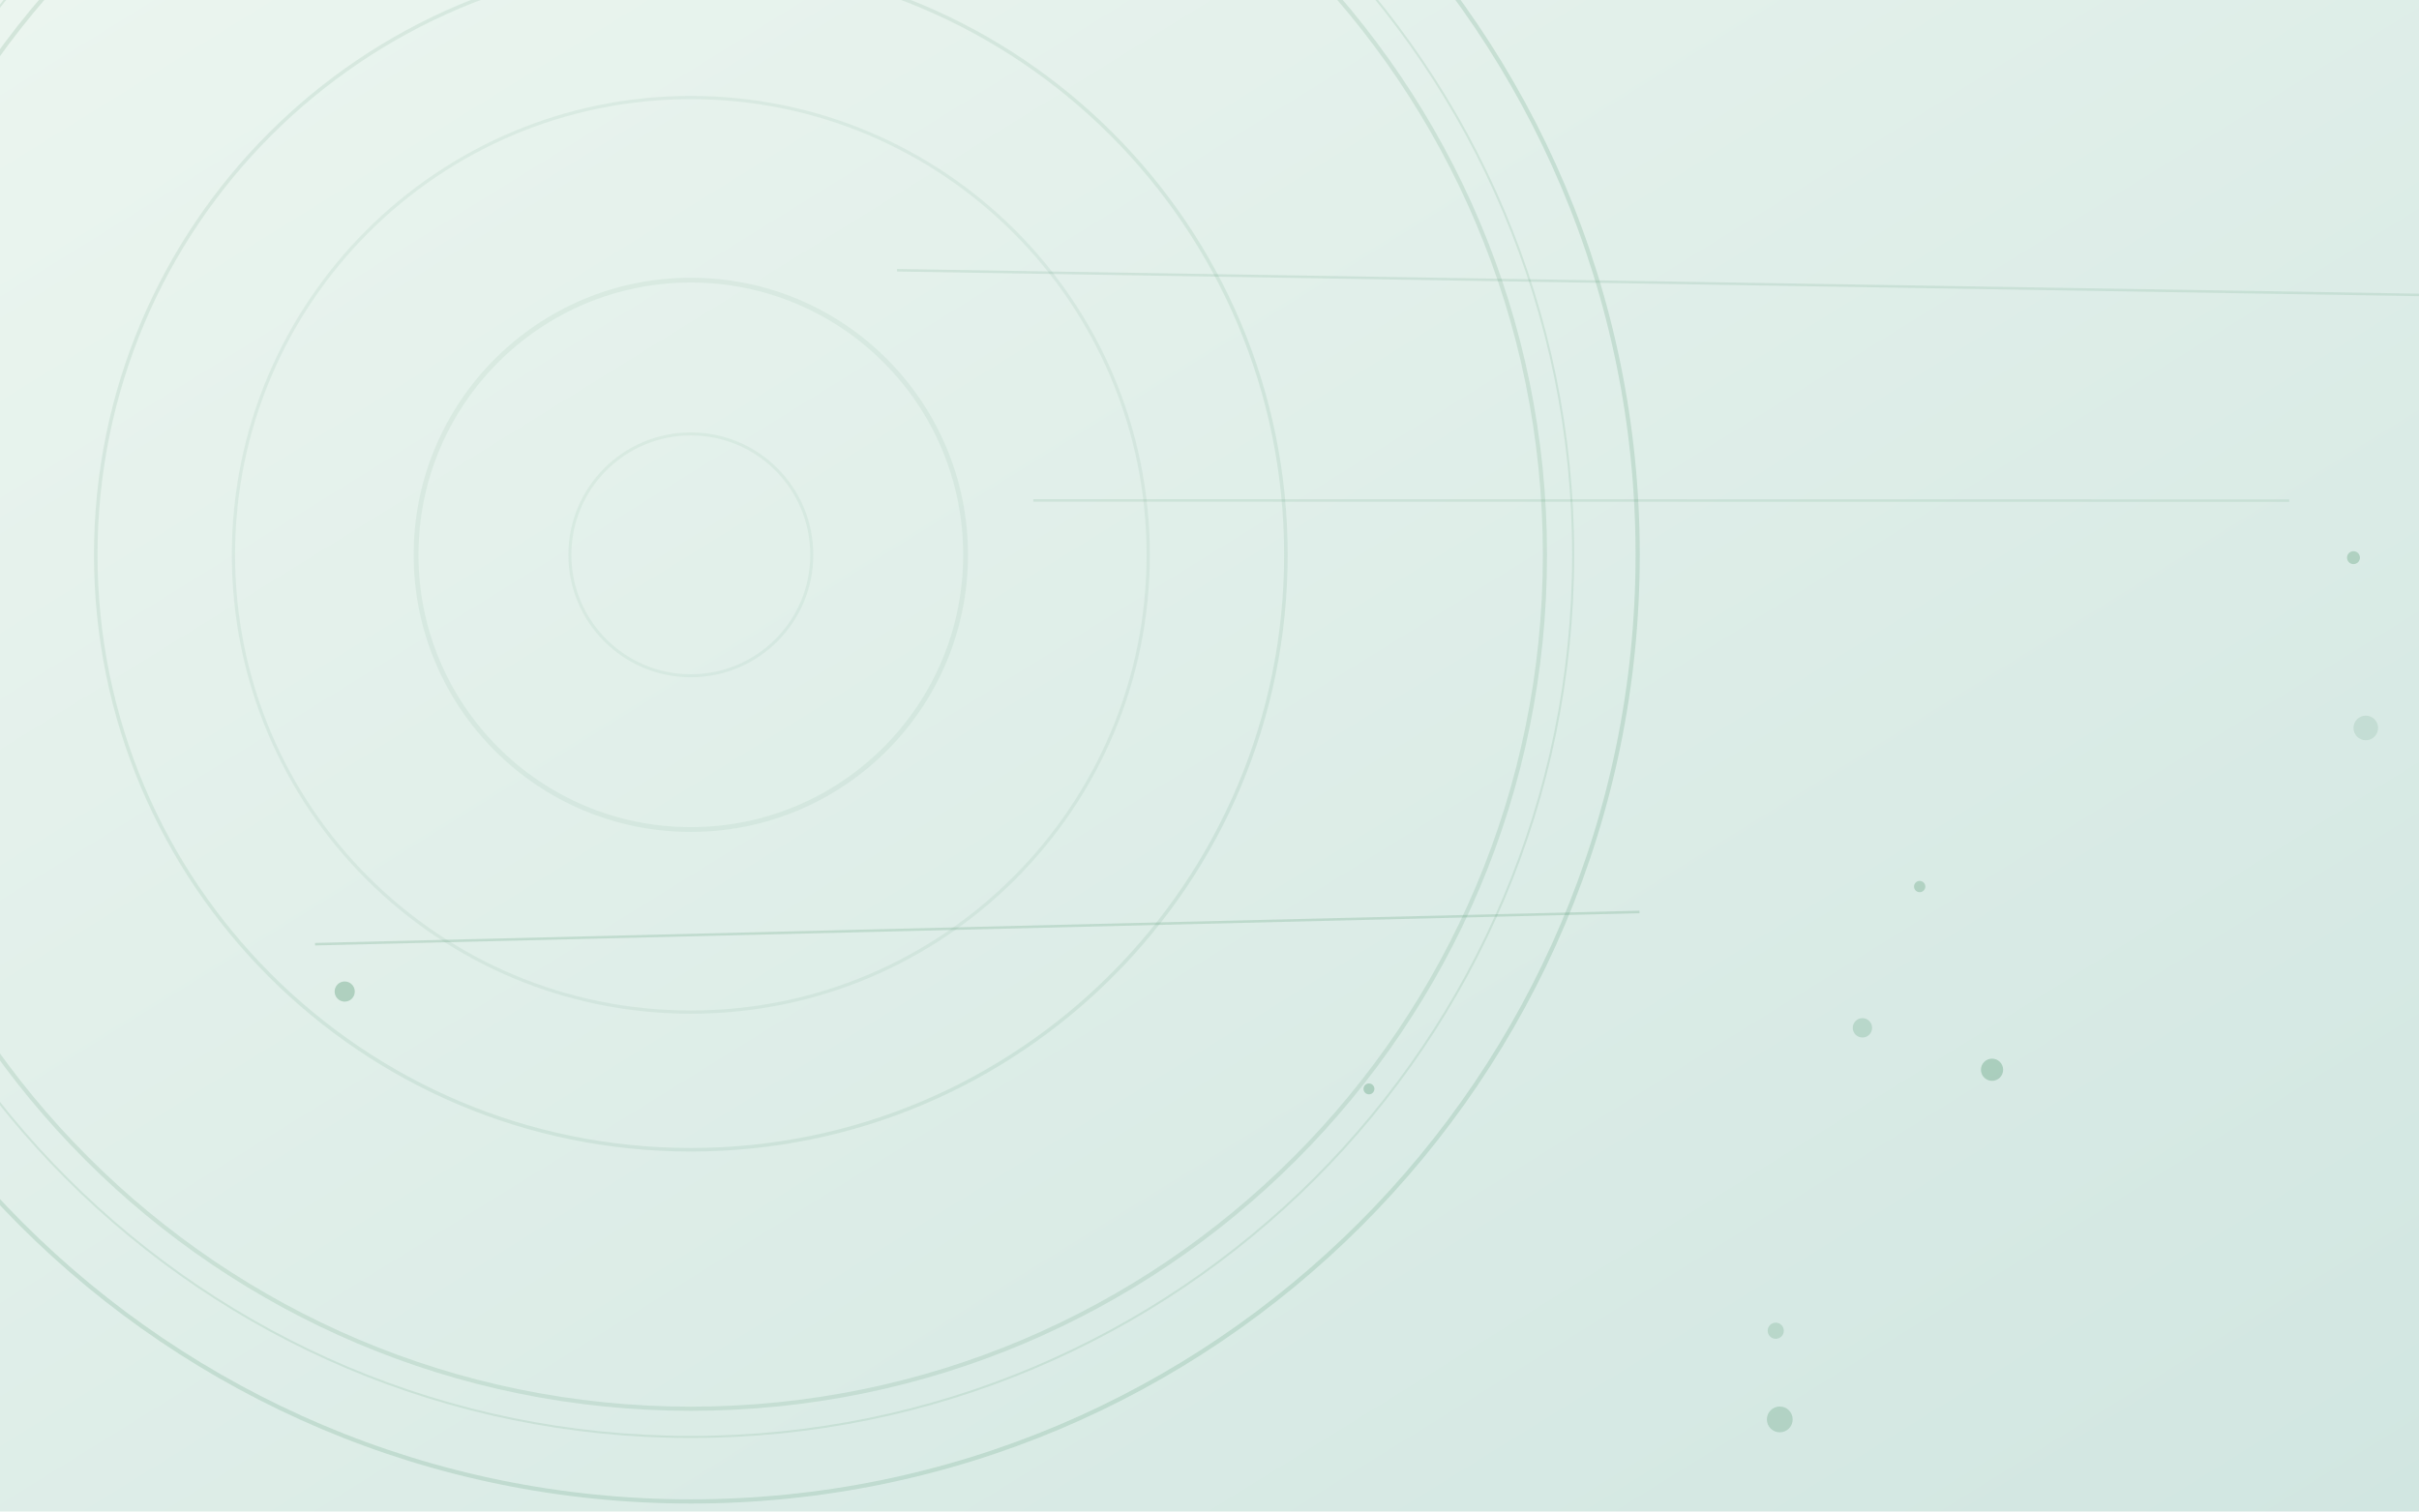
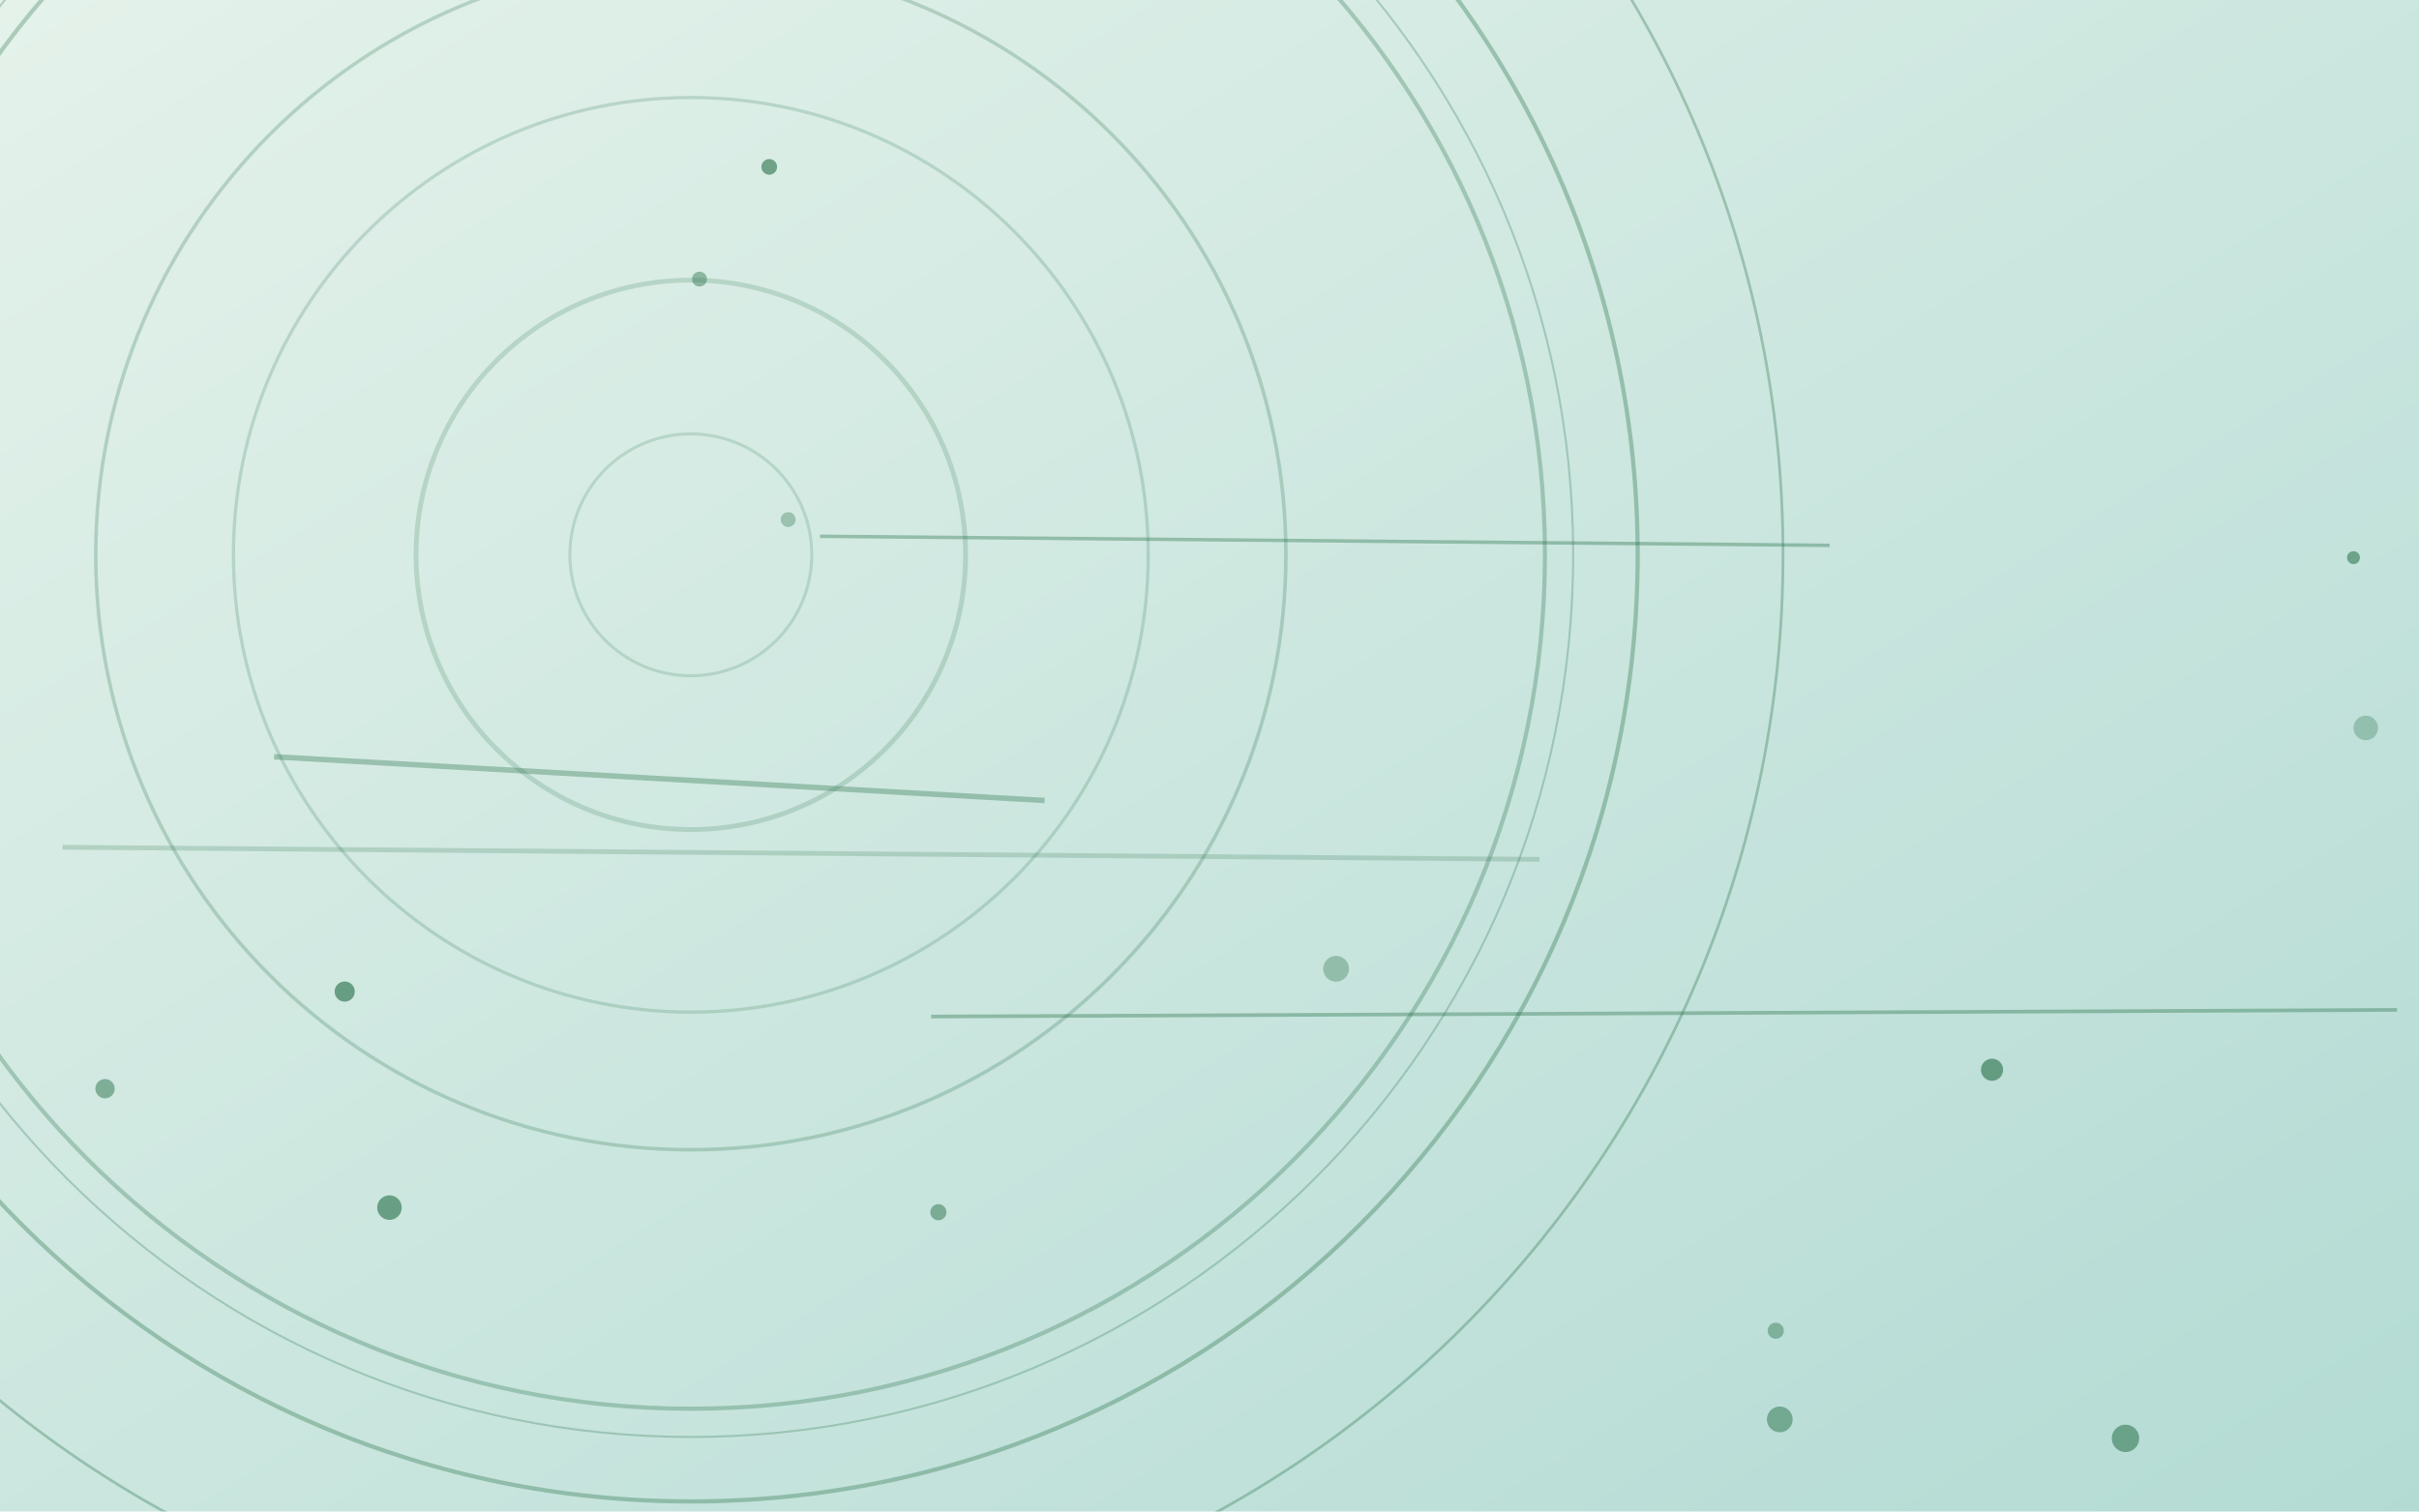
<svg xmlns="http://www.w3.org/2000/svg" viewBox="0 0 1200 750" width="1200" height="750" role="img" aria-label="">
  <defs>
    <linearGradient id="g" x1="0" y1="0" x2="1" y2="1">
-       <stop offset="0" stop-color="hsl(147 32% 94%)" />
-       <stop offset="1" stop-color="hsl(165 30% 86%)" />
+       <stop offset="0" stop-color="hsl(147 34% 92%)" />
+       <stop offset="1" stop-color="hsl(169 36% 78%)" />
    </linearGradient>
    <clipPath id="c">
      <rect width="1200" height="750" />
    </clipPath>
  </defs>
  <rect width="1200" height="750" fill="url(#g)" />
  <g clip-path="url(#c)">
-     <circle cx="342.7" cy="275.3" r="60.0" fill="none" stroke="hsl(147 34% 42%)" stroke-width="1.49" opacity="0.077" />
-     <circle cx="342.7" cy="275.3" r="136.3" fill="none" stroke="hsl(147 34% 42%)" stroke-width="2.38" opacity="0.081" />
-     <circle cx="342.7" cy="275.3" r="226.9" fill="none" stroke="hsl(147 34% 42%)" stroke-width="1.61" opacity="0.086" />
-     <circle cx="342.7" cy="275.3" r="295.2" fill="none" stroke="hsl(147 34% 42%)" stroke-width="1.75" opacity="0.115" />
-     <circle cx="342.7" cy="275.3" r="437.7" fill="none" stroke="hsl(147 34% 42%)" stroke-width="1.02" opacity="0.132" />
-     <circle cx="342.7" cy="275.3" r="423.7" fill="none" stroke="hsl(147 34% 42%)" stroke-width="2.06" opacity="0.151" />
-     <circle cx="342.7" cy="275.3" r="469.7" fill="none" stroke="hsl(147 34% 42%)" stroke-width="2.08" opacity="0.182" />
-     <line x1="512.6" y1="248.3" x2="1135.6" y2="248.4" stroke="hsl(147 34% 42%)" stroke-width="1.25" opacity="0.132" />
-     <line x1="445.0" y1="134.1" x2="1308.7" y2="148.1" stroke="hsl(147 34% 42%)" stroke-width="1.25" opacity="0.141" />
-     <line x1="156.3" y1="468.5" x2="813.3" y2="452.5" stroke="hsl(147 34% 42%)" stroke-width="1.25" opacity="0.210" />
-     <circle cx="923.9" cy="510.0" r="4.8" fill="hsl(147 34% 42%)" opacity="0.217" />
-     <circle cx="952.3" cy="439.9" r="2.8" fill="hsl(147 34% 42%)" opacity="0.278" />
-     <circle cx="679.1" cy="540.3" r="2.7" fill="hsl(147 34% 42%)" opacity="0.310" />
-     <circle cx="1167.5" cy="276.7" r="3.2" fill="hsl(147 34% 42%)" opacity="0.290" />
-     <circle cx="171.0" cy="492.0" r="5.0" fill="hsl(147 34% 42%)" opacity="0.327" />
-     <circle cx="988.2" cy="530.8" r="5.5" fill="hsl(147 34% 42%)" opacity="0.317" />
-     <circle cx="882.9" cy="704.3" r="6.4" fill="hsl(147 34% 42%)" opacity="0.251" />
-     <circle cx="1173.6" cy="361.2" r="6.1" fill="hsl(147 34% 42%)" opacity="0.142" />
-     <circle cx="880.9" cy="660.3" r="4.0" fill="hsl(147 34% 42%)" opacity="0.209" />
+     <circle cx="342.7" cy="275.3" r="60.0" fill="none" stroke="hsl(147 46% 30%)" stroke-width="1.49" opacity="0.186" />
+     <circle cx="342.7" cy="275.3" r="136.3" fill="none" stroke="hsl(147 46% 30%)" stroke-width="2.38" opacity="0.193" />
+     <circle cx="342.7" cy="275.3" r="226.9" fill="none" stroke="hsl(147 46% 30%)" stroke-width="1.61" opacity="0.200" />
+     <circle cx="342.7" cy="275.3" r="295.2" fill="none" stroke="hsl(147 46% 30%)" stroke-width="1.75" opacity="0.245" />
+     <circle cx="342.7" cy="275.3" r="437.7" fill="none" stroke="hsl(147 46% 30%)" stroke-width="1.02" opacity="0.271" />
+     <circle cx="342.7" cy="275.3" r="423.7" fill="none" stroke="hsl(147 46% 30%)" stroke-width="2.06" opacity="0.300" />
+     <circle cx="342.7" cy="275.3" r="469.7" fill="none" stroke="hsl(147 46% 30%)" stroke-width="2.08" opacity="0.347" />
+     <circle cx="342.7" cy="275.3" r="541.8" fill="none" stroke="hsl(147 46% 30%)" stroke-width="1.36" opacity="0.331" />
+     <line x1="136.0" y1="375.5" x2="518.2" y2="397.2" stroke="hsl(147 46% 30%)" stroke-width="2.69" opacity="0.344" />
+     <line x1="406.8" y1="266.1" x2="907.6" y2="270.6" stroke="hsl(147 46% 30%)" stroke-width="1.72" opacity="0.373" />
+     <line x1="461.9" y1="504.4" x2="1189.1" y2="501.1" stroke="hsl(147 46% 30%)" stroke-width="1.82" opacity="0.375" />
+     <line x1="31.0" y1="420.4" x2="763.7" y2="426.4" stroke="hsl(147 46% 30%)" stroke-width="2.35" opacity="0.208" />
+     <circle cx="1167.5" cy="276.7" r="3.2" fill="hsl(147 46% 30%)" opacity="0.562" />
+     <circle cx="171.0" cy="492.0" r="5.0" fill="hsl(147 46% 30%)" opacity="0.627" />
+     <circle cx="988.2" cy="530.8" r="5.5" fill="hsl(147 46% 30%)" opacity="0.610" />
+     <circle cx="882.9" cy="704.3" r="6.4" fill="hsl(147 46% 30%)" opacity="0.495" />
+     <circle cx="1173.6" cy="361.2" r="6.1" fill="hsl(147 46% 30%)" opacity="0.303" />
+     <circle cx="880.9" cy="660.3" r="4.0" fill="hsl(147 46% 30%)" opacity="0.421" />
+     <circle cx="662.8" cy="480.7" r="6.4" fill="hsl(147 46% 30%)" opacity="0.338" />
+     <circle cx="391.0" cy="257.8" r="3.7" fill="hsl(147 46% 30%)" opacity="0.336" />
+     <circle cx="1054.4" cy="713.7" r="6.8" fill="hsl(147 46% 30%)" opacity="0.550" />
+     <circle cx="193.2" cy="599.2" r="6.1" fill="hsl(147 46% 30%)" opacity="0.612" />
+     <circle cx="52.1" cy="540.2" r="4.8" fill="hsl(147 46% 30%)" opacity="0.488" />
+     <circle cx="381.6" cy="82.8" r="3.9" fill="hsl(147 46% 30%)" opacity="0.599" />
+     <circle cx="347.0" cy="138.5" r="3.7" fill="hsl(147 46% 30%)" opacity="0.438" />
+     <circle cx="465.5" cy="601.5" r="4.0" fill="hsl(147 46% 30%)" opacity="0.489" />
  </g>
</svg>
